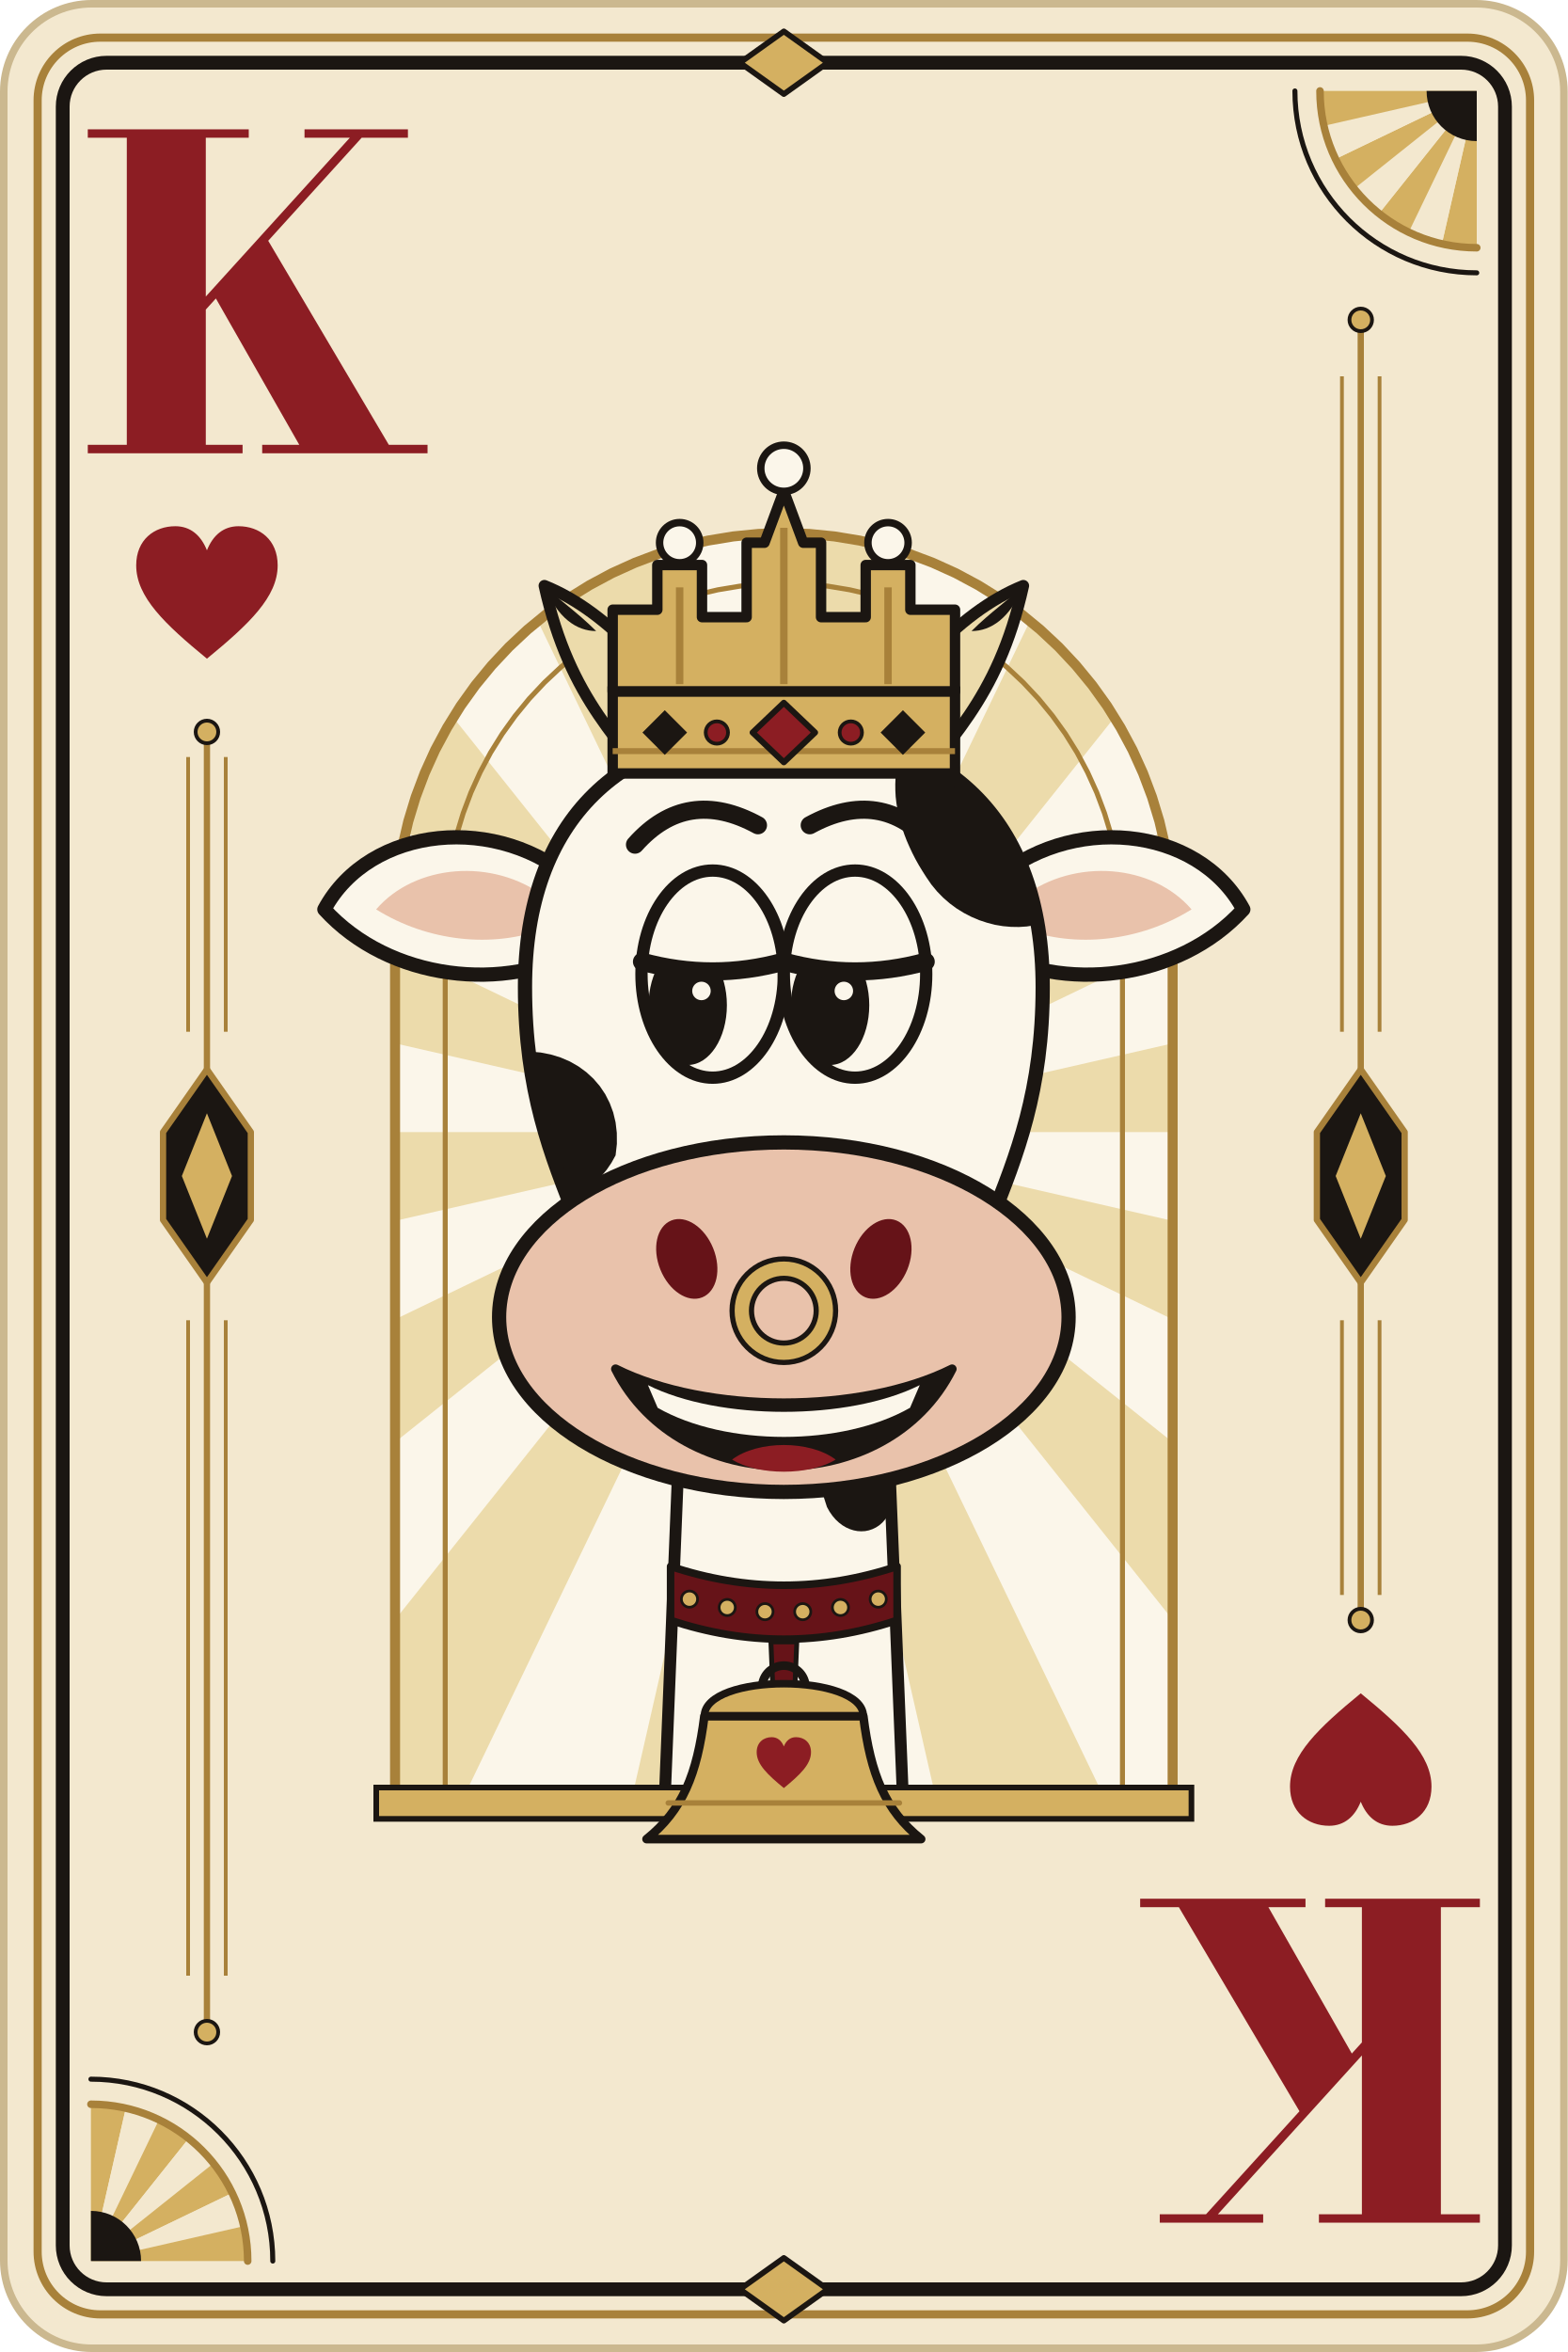
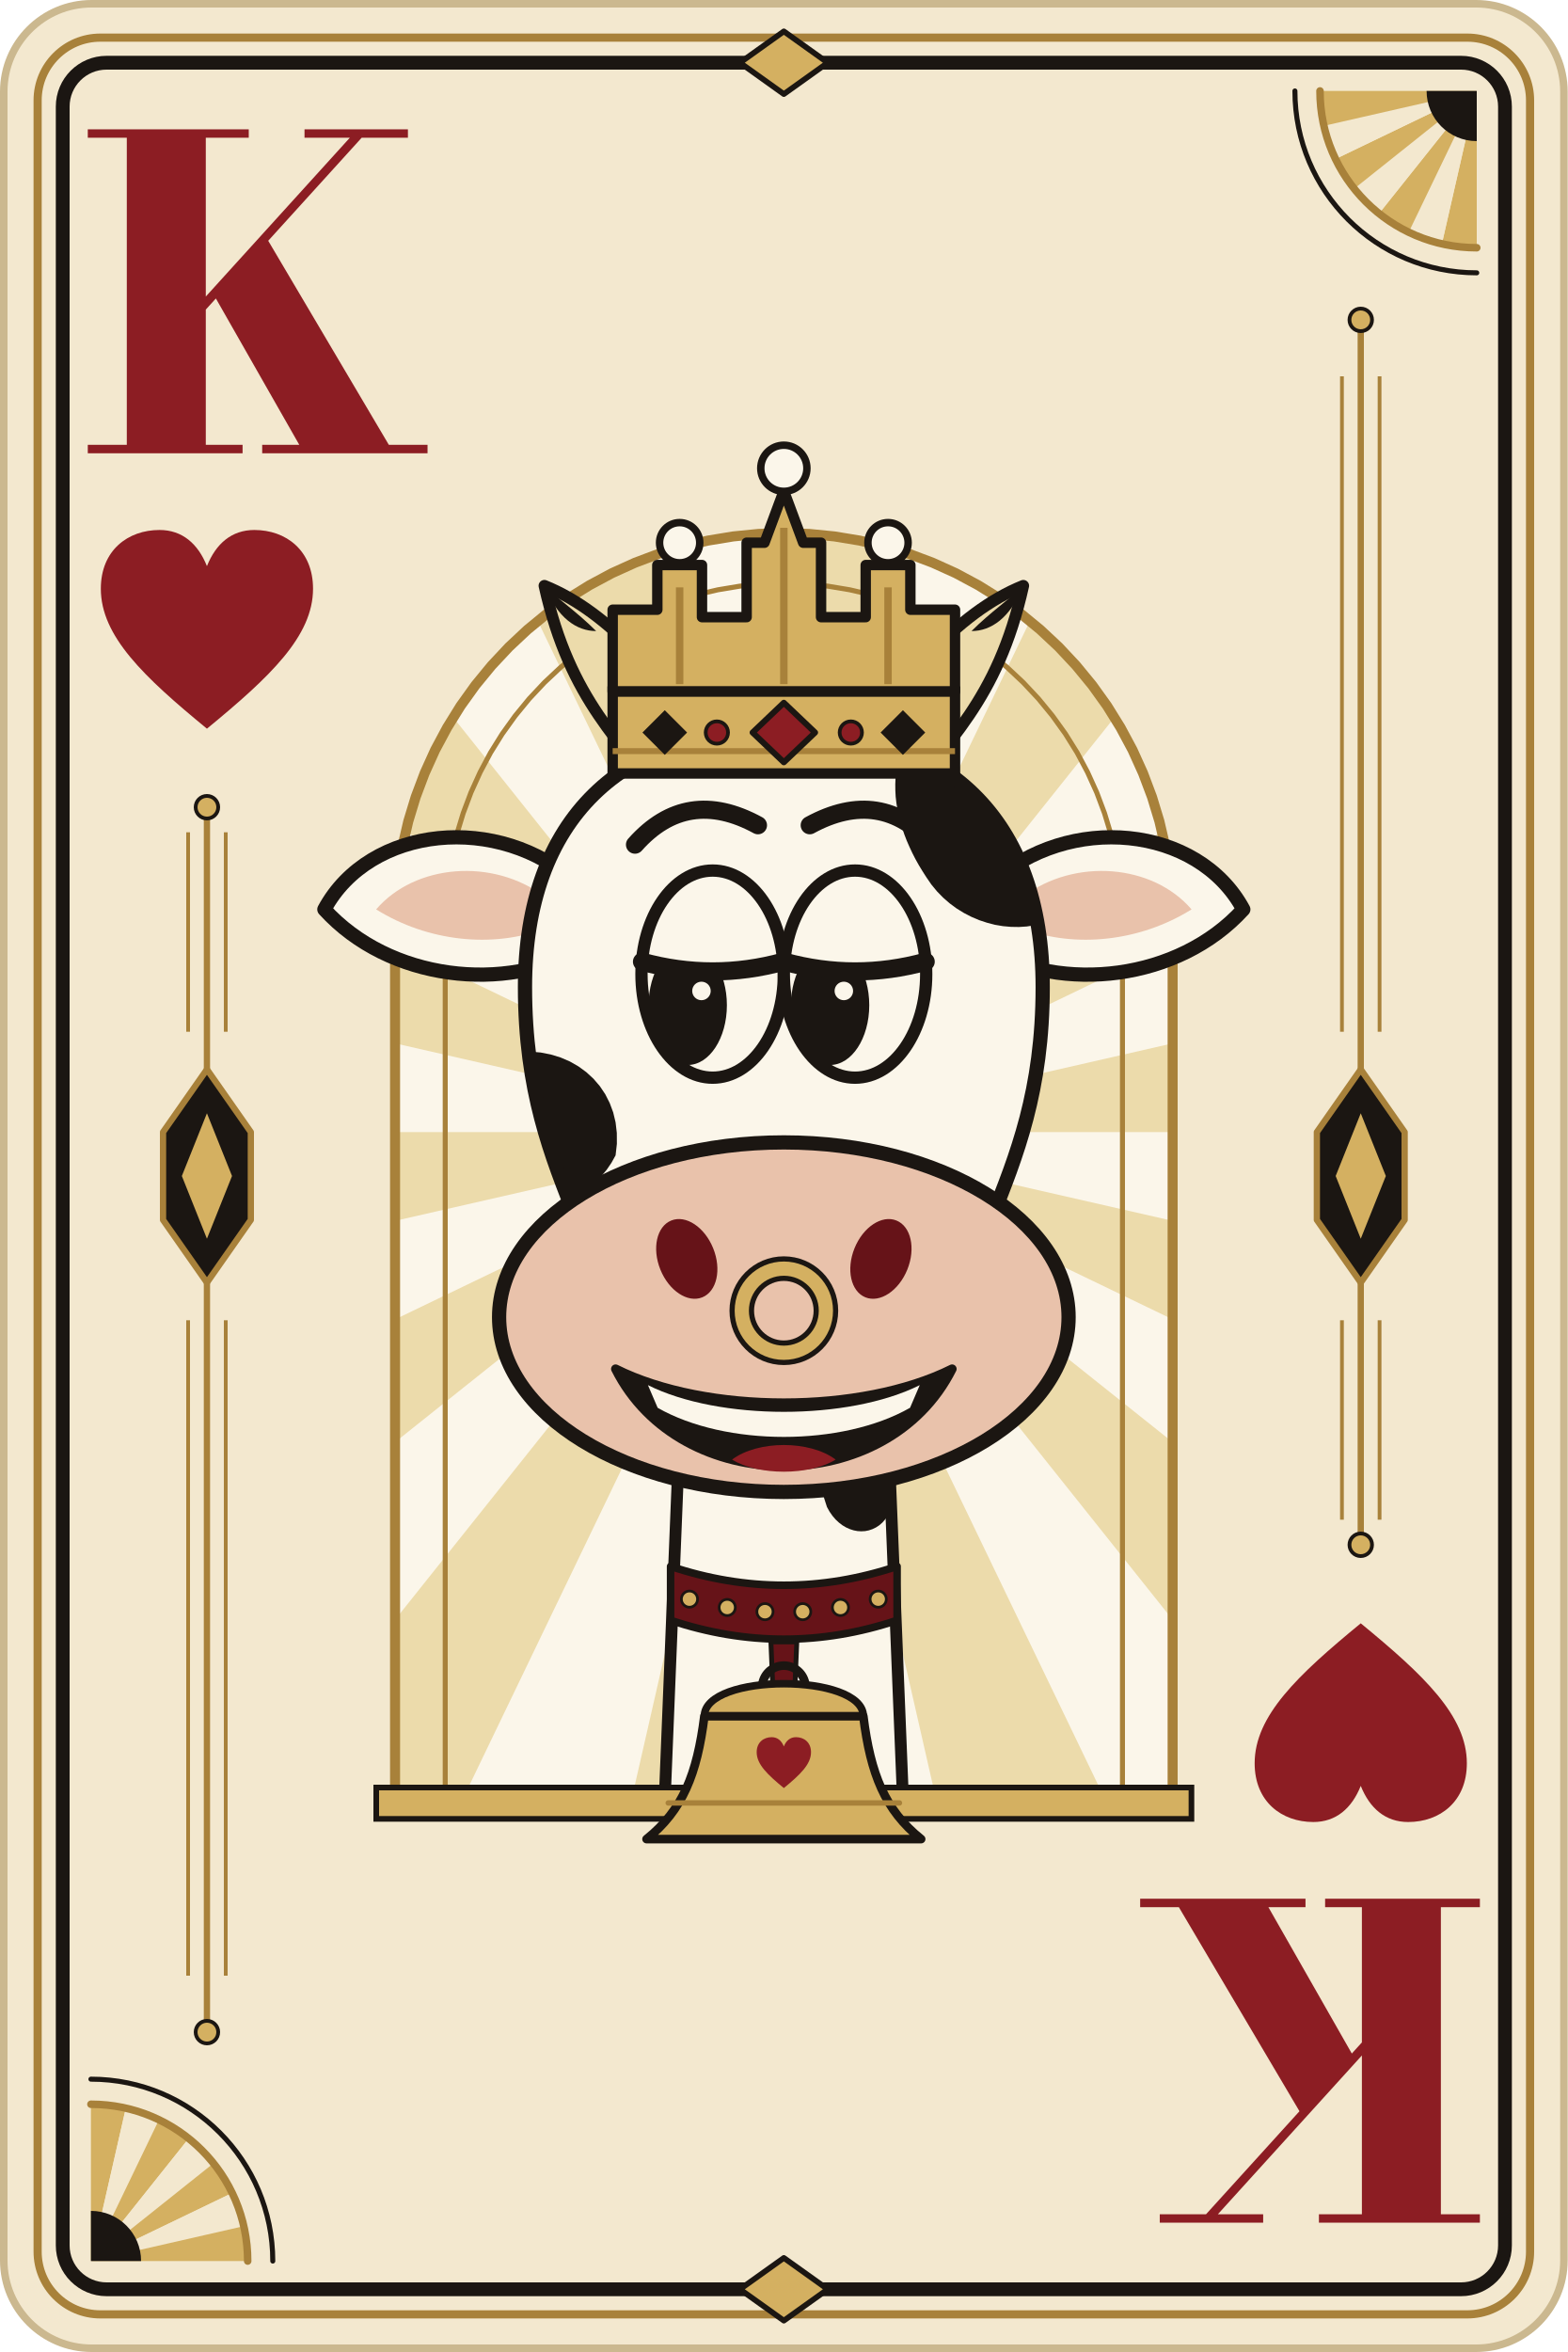
<svg xmlns="http://www.w3.org/2000/svg" viewBox="0 0 250 375" width="300" height="450" role="img" aria-label="King of hearts">
  <rect x="0.6" y="0.6" width="248.8" height="373.8" rx="14" fill="#f3e8cf" stroke="#cbb88f" stroke-width="1.2" />
  <rect x="6" y="6" width="238" height="363" rx="10" fill="none" stroke="#a8813a" stroke-width="1.3" />
  <rect x="10" y="10" width="230" height="355" rx="7" fill="none" stroke="#1b1612" stroke-width="2.2" />
  <path d="M125,5 L132,10 L125,15 L118,10 Z" fill="#d4b061" stroke="#1b1612" stroke-width="0.9" stroke-linejoin="round" stroke-linecap="round" />
  <path d="M125,360 L132,365 L125,370 L118,365 Z" fill="#d4b061" stroke="#1b1612" stroke-width="0.9" stroke-linejoin="round" stroke-linecap="round" />
  <g class="rank" transform="translate(21.99 20.62) scale(1.7) translate(-21.99 -20.62)">
    <path d="M23 42.21 41.87 21.41H37.62V20.62H47.32V21.41H42.98L24.11 42.21ZM17.29 51V50.21H20.95V21.41H17.29V20.62H32.39V21.41H28.36V50.21H31.81V51ZM33.65 51V50.21H37.13L28.99 35.93L33.93 30.59L45.53 50.21H49.16V51Z" fill="#8c1d23" />
  </g>
-   <g transform="translate(33 94.7) scale(0.24) translate(-50 -50)">
+   <g transform="translate(33 100.7) scale(0.36) translate(-50 -50)">
    <path d="M50,93 C22,70 3,52 3,31 C3,14 15,5 29,5 C39,5 46,11 50,21 C54,11 61,5 71,5 C85,5 97,14 97,31 C97,52 78,70 50,93 Z" fill="#8c1d23" />
  </g>
-   <line x1="33" y1="117.7" x2="33" y2="172.5" stroke="#a8813a" stroke-width="1" />
+   <line x1="33" y1="129.7" x2="33" y2="172.5" stroke="#a8813a" stroke-width="1" />
  <line x1="33" y1="202.5" x2="33" y2="323" stroke="#a8813a" stroke-width="1" />
-   <line x1="30" y1="120.7" x2="30" y2="164.5" stroke="#a8813a" stroke-width="0.6" />
+   <line x1="30" y1="132.7" x2="30" y2="164.5" stroke="#a8813a" stroke-width="0.6" />
  <line x1="30" y1="210.5" x2="30" y2="315" stroke="#a8813a" stroke-width="0.6" />
-   <line x1="36" y1="120.7" x2="36" y2="164.5" stroke="#a8813a" stroke-width="0.6" />
+   <line x1="36" y1="132.7" x2="36" y2="164.5" stroke="#a8813a" stroke-width="0.6" />
  <line x1="36" y1="210.5" x2="36" y2="315" stroke="#a8813a" stroke-width="0.6" />
-   <circle cx="33" cy="116.7" r="1.8" fill="#d4b061" stroke="#1b1612" stroke-width="0.6" stroke-linejoin="round" stroke-linecap="round" />
+   <circle cx="33" cy="128.7" r="1.8" fill="#d4b061" stroke="#1b1612" stroke-width="0.6" stroke-linejoin="round" stroke-linecap="round" />
  <circle cx="33" cy="324" r="1.8" fill="#d4b061" stroke="#1b1612" stroke-width="0.6" stroke-linejoin="round" stroke-linecap="round" />
  <path d="M33,170.5 L40,180.5 L40,194.5 L33,204.5 L26,194.5 L26,180.5 Z" fill="#1b1612" stroke="#a8813a" stroke-width="1" stroke-linejoin="round" stroke-linecap="round" />
  <path d="M33,177.5 L37,187.5 L33,197.5 L29,187.5 Z" fill="#d4b061" />
  <path d="M14.5,360.5 L14.5,335.5 L15.9,335.54 L17.3,335.66 L18.69,335.85 L20.06,336.13 Z" fill="#d4b061" />
  <path d="M14.5,360.5 L20.06,336.13 L21.42,336.48 L22.76,336.9 L24.07,337.4 L25.35,337.98 Z" fill="#f3e8cf" />
  <path d="M14.5,360.5 L25.35,337.98 L26.59,338.62 L27.8,339.33 L28.97,340.11 L30.09,340.95 Z" fill="#d4b061" />
  <path d="M14.5,360.5 L30.09,340.95 L31.16,341.86 L32.18,342.82 L33.14,343.84 L34.05,344.91 Z" fill="#f3e8cf" />
  <path d="M14.5,360.5 L34.05,344.91 L34.89,346.03 L35.67,347.2 L36.38,348.41 L37.02,349.65 Z" fill="#d4b061" />
  <path d="M14.5,360.5 L37.02,349.65 L37.6,350.93 L38.1,352.24 L38.52,353.58 L38.87,354.94 Z" fill="#f3e8cf" />
  <path d="M14.5,360.5 L38.87,354.94 L39.15,356.31 L39.34,357.7 L39.46,359.1 L39.5,360.5 Z" fill="#d4b061" />
  <path d="M14.5,335.5 A25,25 0 0 1 39.5,360.5" fill="none" stroke="#a8813a" stroke-width="1.2" stroke-linejoin="round" stroke-linecap="round" />
  <path d="M14.5,331.5 A29,29 0 0 1 43.5,360.5" fill="none" stroke="#1b1612" stroke-width="0.8" stroke-linejoin="round" stroke-linecap="round" />
  <path d="M14.5,352.5 A8,8 0 0 1 22.5,360.5 L14.5,360.5 Z" fill="#1b1612" />
  <g transform="rotate(180 125 187.5)">
    <g class="rank" transform="translate(21.99 20.62) scale(1.7) translate(-21.99 -20.62)">
      <path d="M23 42.21 41.87 21.41H37.62V20.62H47.32V21.41H42.98L24.11 42.21ZM17.29 51V50.21H20.95V21.41H17.29V20.62H32.39V21.41H28.36V50.21H31.81V51ZM33.65 51V50.21H37.13L28.99 35.93L33.93 30.59L45.53 50.21H49.16V51Z" fill="#8c1d23" />
    </g>
-     <g transform="translate(33 94.7) scale(0.24) translate(-50 -50)">
+     <g transform="translate(33 100.7) scale(0.36) translate(-50 -50)">
      <path d="M50,93 C22,70 3,52 3,31 C3,14 15,5 29,5 C39,5 46,11 50,21 C54,11 61,5 71,5 C85,5 97,14 97,31 C97,52 78,70 50,93 Z" fill="#8c1d23" />
    </g>
-     <line x1="33" y1="117.7" x2="33" y2="172.5" stroke="#a8813a" stroke-width="1" />
+     <line x1="33" y1="129.7" x2="33" y2="172.5" stroke="#a8813a" stroke-width="1" />
    <line x1="33" y1="202.5" x2="33" y2="323" stroke="#a8813a" stroke-width="1" />
-     <line x1="30" y1="120.7" x2="30" y2="164.5" stroke="#a8813a" stroke-width="0.6" />
+     <line x1="30" y1="132.7" x2="30" y2="164.5" stroke="#a8813a" stroke-width="0.6" />
    <line x1="30" y1="210.5" x2="30" y2="315" stroke="#a8813a" stroke-width="0.6" />
-     <line x1="36" y1="120.7" x2="36" y2="164.5" stroke="#a8813a" stroke-width="0.6" />
+     <line x1="36" y1="132.7" x2="36" y2="164.5" stroke="#a8813a" stroke-width="0.6" />
    <line x1="36" y1="210.5" x2="36" y2="315" stroke="#a8813a" stroke-width="0.6" />
-     <circle cx="33" cy="116.7" r="1.8" fill="#d4b061" stroke="#1b1612" stroke-width="0.6" stroke-linejoin="round" stroke-linecap="round" />
+     <circle cx="33" cy="128.7" r="1.8" fill="#d4b061" stroke="#1b1612" stroke-width="0.6" stroke-linejoin="round" stroke-linecap="round" />
    <circle cx="33" cy="324" r="1.8" fill="#d4b061" stroke="#1b1612" stroke-width="0.6" stroke-linejoin="round" stroke-linecap="round" />
    <path d="M33,170.5 L40,180.5 L40,194.5 L33,204.5 L26,194.5 L26,180.5 Z" fill="#1b1612" stroke="#a8813a" stroke-width="1" stroke-linejoin="round" stroke-linecap="round" />
    <path d="M33,177.5 L37,187.5 L33,197.5 L29,187.5 Z" fill="#d4b061" />
    <path d="M14.5,360.5 L14.5,335.5 L15.9,335.54 L17.3,335.66 L18.69,335.85 L20.06,336.13 Z" fill="#d4b061" />
    <path d="M14.5,360.5 L20.06,336.13 L21.42,336.48 L22.76,336.9 L24.07,337.4 L25.35,337.98 Z" fill="#f3e8cf" />
    <path d="M14.5,360.5 L25.35,337.98 L26.59,338.62 L27.8,339.33 L28.97,340.11 L30.09,340.95 Z" fill="#d4b061" />
    <path d="M14.5,360.5 L30.09,340.95 L31.16,341.86 L32.18,342.82 L33.14,343.84 L34.05,344.91 Z" fill="#f3e8cf" />
    <path d="M14.5,360.5 L34.05,344.91 L34.89,346.03 L35.67,347.2 L36.38,348.41 L37.02,349.65 Z" fill="#d4b061" />
    <path d="M14.5,360.5 L37.02,349.65 L37.6,350.93 L38.1,352.24 L38.52,353.58 L38.87,354.94 Z" fill="#f3e8cf" />
    <path d="M14.5,360.5 L38.87,354.94 L39.15,356.31 L39.34,357.7 L39.46,359.1 L39.5,360.5 Z" fill="#d4b061" />
    <path d="M14.5,335.5 A25,25 0 0 1 39.5,360.5" fill="none" stroke="#a8813a" stroke-width="1.2" stroke-linejoin="round" stroke-linecap="round" />
    <path d="M14.5,331.5 A29,29 0 0 1 43.5,360.5" fill="none" stroke="#1b1612" stroke-width="0.8" stroke-linejoin="round" stroke-linecap="round" />
    <path d="M14.5,352.5 A8,8 0 0 1 22.5,360.5 L14.5,360.5 Z" fill="#1b1612" />
  </g>
  <g transform="translate(0 12.5)">
    <path d="M63,272.5 L63,134.5 L63.13,130.45 L63.53,126.41 L64.19,122.4 L65.11,118.45 L66.29,114.57 L67.72,110.77 L69.39,107.08 L71.31,103.5 L73.45,100.05 L75.81,96.76 L78.39,93.62 L81.16,90.66 L84.12,87.89 L87.26,85.31 L90.55,82.95 L94,80.81 L97.58,78.89 L101.27,77.22 L105.07,75.79 L108.95,74.61 L112.9,73.69 L116.91,73.03 L120.95,72.63 L125,72.5 L129.05,72.63 L133.09,73.03 L137.1,73.69 L141.05,74.61 L144.93,75.79 L148.73,77.22 L152.42,78.89 L156,80.81 L159.45,82.95 L162.74,85.31 L165.88,87.89 L168.84,90.66 L171.61,93.62 L174.19,96.76 L176.55,100.05 L178.69,103.5 L180.61,107.08 L182.28,110.77 L183.71,114.57 L184.89,118.45 L185.81,122.4 L186.47,126.41 L186.87,130.45 L187,134.5 L187,272.5 Z" fill="#ecdbab" />
    <path d="M125,168 L187,182.15 L187,168 Z" fill="#fbf6ea" />
    <path d="M125,168 L187,217.44 L187,197.86 Z" fill="#fbf6ea" />
    <path d="M125,168 L175.32,272.5 L187,272.5 L187,245.75 Z" fill="#fbf6ea" />
    <path d="M125,168 L125,272.5 L148.85,272.5 Z" fill="#fbf6ea" />
    <path d="M125,168 L74.68,272.5 L101.15,272.5 Z" fill="#fbf6ea" />
    <path d="M125,168 L63,217.44 L63,245.75 Z" fill="#fbf6ea" />
    <path d="M125,168 L63,182.15 L63,197.86 Z" fill="#fbf6ea" />
    <path d="M125,168 L63,153.85 L63,168 Z" fill="#fbf6ea" />
    <path d="M125,168 L64.76,119.96 L64.19,122.4 L63.53,126.41 L63.13,130.45 L63,134.5 L63,138.14 Z" fill="#fbf6ea" />
    <path d="M125,168 L85.77,86.53 L84.12,87.89 L81.16,90.66 L78.39,93.62 L75.81,96.76 L73.45,100.05 L72.3,101.91 Z" fill="#fbf6ea" />
    <path d="M125,168 L125,72.5 L120.95,72.63 L116.91,73.03 L112.9,73.69 L108.95,74.61 L105.07,75.79 L104.04,76.18 Z" fill="#fbf6ea" />
    <path d="M125,168 L164.23,86.53 L162.74,85.31 L159.45,82.95 L156,80.81 L152.42,78.89 L148.73,77.22 L145.96,76.18 Z" fill="#fbf6ea" />
    <path d="M125,168 L185.24,119.96 L184.89,118.45 L183.71,114.57 L182.28,110.77 L180.61,107.08 L178.69,103.5 L177.7,101.91 Z" fill="#fbf6ea" />
    <path d="M125,168 L187,153.85 L187,138.14 Z" fill="#fbf6ea" />
    <path d="M71,272.5 L71,134.5 L71.12,130.97 L71.46,127.45 L72.04,123.97 L72.84,120.52 L73.87,117.14 L75.11,113.84 L76.57,110.62 L78.23,107.5 L80.1,104.5 L82.16,101.63 L84.4,98.9 L86.82,96.32 L89.4,93.9 L92.13,91.66 L95,89.6 L98,87.73 L101.12,86.07 L104.34,84.61 L107.64,83.37 L111.02,82.34 L114.47,81.54 L117.95,80.96 L121.47,80.62 L125,80.5 L128.53,80.62 L132.05,80.96 L135.53,81.54 L138.98,82.34 L142.36,83.37 L145.66,84.61 L148.88,86.07 L152,87.73 L155,89.6 L157.87,91.66 L160.6,93.9 L163.18,96.32 L165.6,98.9 L167.84,101.63 L169.9,104.5 L171.77,107.5 L173.43,110.62 L174.89,113.84 L176.13,117.14 L177.16,120.52 L177.96,123.97 L178.54,127.45 L178.88,130.97 L179,134.5 L179,272.5" fill="none" stroke="#a8813a" stroke-width="0.8" stroke-linejoin="round" stroke-linecap="round" />
    <path d="M63,272.5 L63,134.5 L63.13,130.45 L63.53,126.41 L64.19,122.4 L65.11,118.45 L66.29,114.57 L67.72,110.77 L69.39,107.08 L71.31,103.5 L73.45,100.05 L75.81,96.76 L78.39,93.62 L81.16,90.66 L84.12,87.89 L87.26,85.31 L90.55,82.95 L94,80.81 L97.58,78.89 L101.27,77.22 L105.07,75.79 L108.95,74.61 L112.9,73.69 L116.91,73.03 L120.95,72.63 L125,72.5 L129.05,72.63 L133.09,73.03 L137.1,73.69 L141.05,74.61 L144.93,75.79 L148.73,77.22 L152.42,78.89 L156,80.81 L159.45,82.95 L162.74,85.31 L165.88,87.89 L168.84,90.66 L171.61,93.62 L174.19,96.76 L176.55,100.05 L178.69,103.5 L180.61,107.08 L182.28,110.77 L183.71,114.57 L184.89,118.45 L185.81,122.4 L186.47,126.41 L186.87,130.45 L187,134.5 L187,272.5" fill="none" stroke="#a8813a" stroke-width="1.6" stroke-linejoin="round" stroke-linecap="round" />
    <g transform="translate(59.64 47.18) scale(0.86)">
      <path d="M57,188 L54,262 L98,262 L95,188 Z" fill="#fbf6ea" />
      <path d="M82.72,195.61 L82.49,196.23 L82.3,196.87 L82.14,197.52 L82.03,198.19 L81.96,198.87 L81.92,199.57 L81.91,200.28 L81.94,201.01 L82,201.75 L82.09,202.51 L82.21,203.28 L82.35,204.07 L82.52,204.87 L82.72,205.69 L82.94,206.52 L83.17,207.37 L83.43,208.23 L83.71,209.11 L84,210 L84.48,210.86 L85.01,211.62 L85.59,212.3 L86.21,212.88 L86.86,213.38 L87.54,213.78 L88.23,214.09 L88.94,214.32 L89.66,214.46 L90.38,214.5 L91.08,214.46 L91.78,214.32 L92.45,214.09 L93.09,213.78 L93.7,213.38 L94.27,212.88 L94.79,212.29 L95.26,211.62 L95.66,210.85 L95.9,210.25 L95.61,202.98 L95.33,201.97 L94.93,200.86 L94.45,199.82 L93.89,198.87 L93.25,198 L92.54,197.22 L91.75,196.54 L90.89,195.95 L89.97,195.47 L88.97,195.09 L87.9,194.83 L86.77,194.69 L85.58,194.66 L84.32,194.77 L83,195 Z" fill="#1b1612" fill-rule="evenodd" />
      <path d="M57,188 L54,262" fill="none" stroke="#1b1612" stroke-width="2.2" stroke-linejoin="round" stroke-linecap="round" />
      <path d="M95,188 L98,262" fill="none" stroke="#1b1612" stroke-width="2.2" stroke-linejoin="round" stroke-linecap="round" />
      <path d="M55,221 Q76,228 97,221 L97,231 Q76,238 55,231 Z" fill="#661318" stroke="#1b1612" stroke-width="1.4" stroke-linejoin="round" stroke-linecap="round" />
      <path d="M73.6,235 L78.4,235 L78,244.5 L74,244.5 Z" fill="#661318" stroke="#1b1612" stroke-width="0.9" stroke-linejoin="round" stroke-linecap="round" />
      <circle cx="58.5" cy="227.07" r="1.5" fill="#d4b061" stroke="#1b1612" stroke-width="0.5" stroke-linejoin="round" stroke-linecap="round" />
      <circle cx="65.5" cy="228.62" r="1.5" fill="#d4b061" stroke="#1b1612" stroke-width="0.5" stroke-linejoin="round" stroke-linecap="round" />
      <circle cx="72.5" cy="229.4" r="1.5" fill="#d4b061" stroke="#1b1612" stroke-width="0.5" stroke-linejoin="round" stroke-linecap="round" />
      <circle cx="79.5" cy="229.4" r="1.5" fill="#d4b061" stroke="#1b1612" stroke-width="0.5" stroke-linejoin="round" stroke-linecap="round" />
      <circle cx="86.5" cy="228.62" r="1.5" fill="#d4b061" stroke="#1b1612" stroke-width="0.5" stroke-linejoin="round" stroke-linecap="round" />
      <circle cx="93.5" cy="227.07" r="1.5" fill="#d4b061" stroke="#1b1612" stroke-width="0.5" stroke-linejoin="round" stroke-linecap="round" />
      <g class="head" transform="translate(76 188) scale(1.2) translate(-76 -188)">
        <path d="M58,98 C51,88 43,82 39,64 C49,68 59,79 66,93 Z" fill="#ecdbab" stroke="#1b1612" stroke-width="1.8" stroke-linejoin="round" stroke-linecap="round" />
        <path d="M39,64 C41,69 44,71 47,71 C44,68 41,66 39,64 Z" fill="#1b1612" />
        <g transform="matrix(-1 0 0 1 152 0)">
          <path d="M58,98 C51,88 43,82 39,64 C49,68 59,79 66,93 Z" fill="#ecdbab" stroke="#1b1612" stroke-width="1.8" stroke-linejoin="round" stroke-linecap="round" />
          <path d="M39,64 C41,69 44,71 47,71 C44,68 41,66 39,64 Z" fill="#1b1612" />
        </g>
        <path d="M44,110 C32,99 12,101 5,114 C15,125 33,127 45,120 Z" fill="#fbf6ea" stroke="#1b1612" stroke-width="2.2" stroke-linejoin="round" stroke-linecap="round" />
        <path d="M39,112 C31,106 19,107 13,114 C21,119 31,120 39,117 Z" fill="#e9c2ab" />
        <g transform="matrix(-1 0 0 1 152 0)">
          <path d="M44,110 C32,99 12,101 5,114 C15,125 33,127 45,120 Z" fill="#fbf6ea" stroke="#1b1612" stroke-width="2.2" stroke-linejoin="round" stroke-linecap="round" />
          <path d="M39,112 C31,106 19,107 13,114 C21,119 31,120 39,117 Z" fill="#e9c2ab" />
        </g>
        <path d="M76,86 C101,86 116,100 116,126 C116,142 112,152 108,162 L44,162 C40,152 36,142 36,126 C36,100 51,86 76,86 Z" fill="#fbf6ea" />
        <path d="M93.73,90.91 L93.52,91.83 L93.36,92.76 L93.26,93.7 L93.22,94.66 L93.23,95.62 L93.28,96.58 L93.39,97.55 L93.55,98.53 L93.75,99.5 L94,100.47 L94.29,101.45 L94.62,102.42 L94.99,103.38 L95.41,104.34 L95.86,105.3 L96.34,106.24 L96.86,107.17 L97.42,108.09 L98,109 L98.79,110.15 L99.67,111.22 L100.62,112.19 L101.63,113.07 L102.7,113.86 L103.82,114.55 L104.98,115.15 L106.18,115.66 L107.39,116.06 L108.62,116.38 L109.86,116.59 L111.1,116.7 L112.33,116.72 L113.55,116.64 L114.73,116.45 L115.2,116.34 L115,115.12 L114.24,111.86 L113.27,108.78 L112.08,105.89 L110.7,103.2 L109.12,100.69 L107.34,98.37 L105.38,96.25 L103.22,94.32 L100.88,92.59 L98.36,91.06 L95.86,89.82 L94,90 Z" fill="#1b1612" fill-rule="evenodd" />
        <path d="M42.83,158.72 L43.94,158.19 L45,157.58 L46,156.88 L46.94,156.08 L47.82,155.19 L48.63,154.22 L49.36,153.15 L50,152 L50.2,150.23 L50.19,148.53 L50,146.9 L49.63,145.36 L49.09,143.91 L48.4,142.55 L47.56,141.3 L46.58,140.16 L45.47,139.14 L44.25,138.25 L42.92,137.49 L41.5,136.88 L40,136.42 L38.42,136.11 L36.78,135.97 L36.57,135.97 L36.69,136.97 L36.97,138.94 L37.3,140.85 L37.66,142.7 L38.07,144.5 L38.5,146.25 L38.96,147.95 L39.46,149.62 L39.97,151.24 L40.51,152.84 L41.06,154.41 L41.63,155.95 L42.21,157.48 L42.71,158.76 Z" fill="#1b1612" fill-rule="evenodd" />
        <path d="M76,86 C101,86 116,100 116,126 C116,142 112,152 108,162 L44,162 C40,152 36,142 36,126 C36,100 51,86 76,86 Z" fill="none" stroke="#1b1612" stroke-width="2.2" stroke-linejoin="round" stroke-linecap="round" />
        <ellipse cx="76" cy="177" rx="44" ry="27" fill="#e9c2ab" stroke="#1b1612" stroke-width="2.2" stroke-linejoin="round" stroke-linecap="round" />
        <ellipse cx="61" cy="168" rx="4.4" ry="6.4" transform="rotate(-22 61 168)" fill="#661318" />
        <ellipse cx="91" cy="168" rx="4.4" ry="6.4" transform="rotate(22 91 168)" fill="#661318" />
        <circle cx="76" cy="176" r="6.5" fill="none" stroke="#1b1612" stroke-width="3.8" stroke-linejoin="round" stroke-linecap="round" />
        <circle cx="76" cy="176" r="6.5" fill="none" stroke="#d4b061" stroke-width="2.2" stroke-linejoin="round" stroke-linecap="round" />
        <path d="M50,185 C60,205 92,205 102,185 C88,192 64,192 50,185 Z" fill="#1b1612" stroke="#1b1612" stroke-width="1.4" stroke-linejoin="round" stroke-linecap="round" />
        <path d="M55,187.5 C66,193 86,193 97,187.5 L95.5,191 C85,197 67,197 56.5,191 Z" fill="#fbf6ea" />
        <path d="M68,199 C72,196 80,196 84,199 C80,201.5 72,201.5 68,199 Z" fill="#8c1d23" />
        <ellipse cx="65" cy="124" rx="11" ry="16" fill="#fbf6ea" />
        <ellipse cx="61.15" cy="128.8" rx="6.05" ry="9.24" fill="#1b1612" />
        <circle cx="63.27" cy="126.6" r="1.43" fill="#fbf6ea" />
        <path d="M54.08,122.08 A11,16 0 0 1 75.92,122.08 Q65,125.08 54.08,122.08 Z" fill="#fbf6ea" />
        <ellipse cx="65" cy="124" rx="11" ry="16" fill="none" stroke="#1b1612" stroke-width="1.9" stroke-linejoin="round" stroke-linecap="round" />
        <path d="M54.08,122.08 Q65,125.08 75.92,122.08" fill="none" stroke="#1b1612" stroke-width="2.8" stroke-linejoin="round" stroke-linecap="round" />
        <ellipse cx="87" cy="124" rx="11" ry="16" fill="#fbf6ea" />
        <ellipse cx="83.15" cy="128.8" rx="6.05" ry="9.24" fill="#1b1612" />
        <circle cx="85.27" cy="126.6" r="1.43" fill="#fbf6ea" />
        <path d="M76.08,122.08 A11,16 0 0 1 97.92,122.08 Q87,125.08 76.08,122.08 Z" fill="#fbf6ea" />
        <ellipse cx="87" cy="124" rx="11" ry="16" fill="none" stroke="#1b1612" stroke-width="1.9" stroke-linejoin="round" stroke-linecap="round" />
        <path d="M76.08,122.08 Q87,125.08 97.92,122.08" fill="none" stroke="#1b1612" stroke-width="2.8" stroke-linejoin="round" stroke-linecap="round" />
        <path d="M53,104 Q61,95 72,101" fill="none" stroke="#1b1612" stroke-width="2.8" stroke-linejoin="round" stroke-linecap="round" />
        <path d="M80,101 Q91,95 99,104" fill="none" stroke="#1b1612" stroke-width="2.8" stroke-linejoin="round" stroke-linecap="round" />
        <g transform="translate(76 93) scale(1.15)">
          <path d="M-23,-11 L-23,-22 L-17,-22 L-17,-28 L-11,-28 L-11,-21 L-5,-21 L-5,-31 L-2.6,-31 L0,-38 L2.6,-31 L5,-31 L5,-21 L11,-21 L11,-28 L17,-28 L17,-22 L23,-22 L23,-11 Z" fill="#d4b061" stroke="#1b1612" stroke-width="1.4" stroke-linejoin="round" stroke-linecap="round" />
          <line x1="-14" y1="-25" x2="-14" y2="-12" stroke="#a8813a" stroke-width="1" />
          <line x1="14" y1="-25" x2="14" y2="-12" stroke="#a8813a" stroke-width="1" />
          <line x1="0" y1="-33" x2="0" y2="-12" stroke="#a8813a" stroke-width="1" />
          <rect x="-23" y="-11" width="46" height="11" fill="#d4b061" stroke="#1b1612" stroke-width="1.4" />
          <line x1="-23" y1="-3" x2="23" y2="-3" stroke="#a8813a" stroke-width="0.8" />
          <path d="M0,-9.5 L4.2,-5.5 L0,-1.5 L-4.2,-5.5 Z" fill="#8c1d23" stroke="#1b1612" stroke-width="0.8" stroke-linejoin="round" stroke-linecap="round" />
          <path d="M-16,-8.5 L-13,-5.5 L-16,-2.5 L-19,-5.5 Z" fill="#1b1612" />
          <path d="M16,-8.5 L19,-5.5 L16,-2.5 L13,-5.5 Z" fill="#1b1612" />
          <circle cx="-9" cy="-5.5" r="1.5" fill="#8c1d23" stroke="#1b1612" stroke-width="0.5" stroke-linejoin="round" stroke-linecap="round" />
          <circle cx="9" cy="-5.5" r="1.5" fill="#8c1d23" stroke="#1b1612" stroke-width="0.5" stroke-linejoin="round" stroke-linecap="round" />
          <circle cx="-14" cy="-31" r="2.7" fill="#fbf6ea" stroke="#1b1612" stroke-width="1" stroke-linejoin="round" stroke-linecap="round" />
          <circle cx="14" cy="-31" r="2.7" fill="#fbf6ea" stroke="#1b1612" stroke-width="1" stroke-linejoin="round" stroke-linecap="round" />
          <circle cx="0" cy="-41" r="3.1" fill="#fbf6ea" stroke="#1b1612" stroke-width="1" stroke-linejoin="round" stroke-linecap="round" />
        </g>
      </g>
    </g>
    <rect x="60" y="272.5" width="130" height="5" fill="#d4b061" stroke="#1b1612" stroke-width="0.9" />
    <g transform="translate(59.64 47.18) scale(0.86)">
      <g class="bell" transform="translate(76 239.4) scale(1.34) translate(-76 -232)">
        <circle cx="76" cy="235" r="3" fill="none" stroke="#1b1612" stroke-width="1.19" stroke-linejoin="round" stroke-linecap="round" />
        <path d="M65,239 C65,233 87,233 87,239 Z" fill="#d4b061" stroke="#1b1612" stroke-width="1.04" stroke-linejoin="round" stroke-linecap="round" />
        <path d="M65,239 L87,239 C88,247 90,252 95,256 L57,256 C62,252 64,247 65,239 Z" fill="#d4b061" stroke="#1b1612" stroke-width="1.19" stroke-linejoin="round" stroke-linecap="round" />
        <path d="M60,251 L92,251" fill="none" stroke="#a8813a" stroke-width="0.746" stroke-linejoin="round" stroke-linecap="round" />
        <g transform="translate(76 245.5) scale(0.08) translate(-50 -50)">
          <path d="M50,93 C22,70 3,52 3,31 C3,14 15,5 29,5 C39,5 46,11 50,21 C54,11 61,5 71,5 C85,5 97,14 97,31 C97,52 78,70 50,93 Z" fill="#8c1d23" />
        </g>
      </g>
    </g>
  </g>
</svg>
